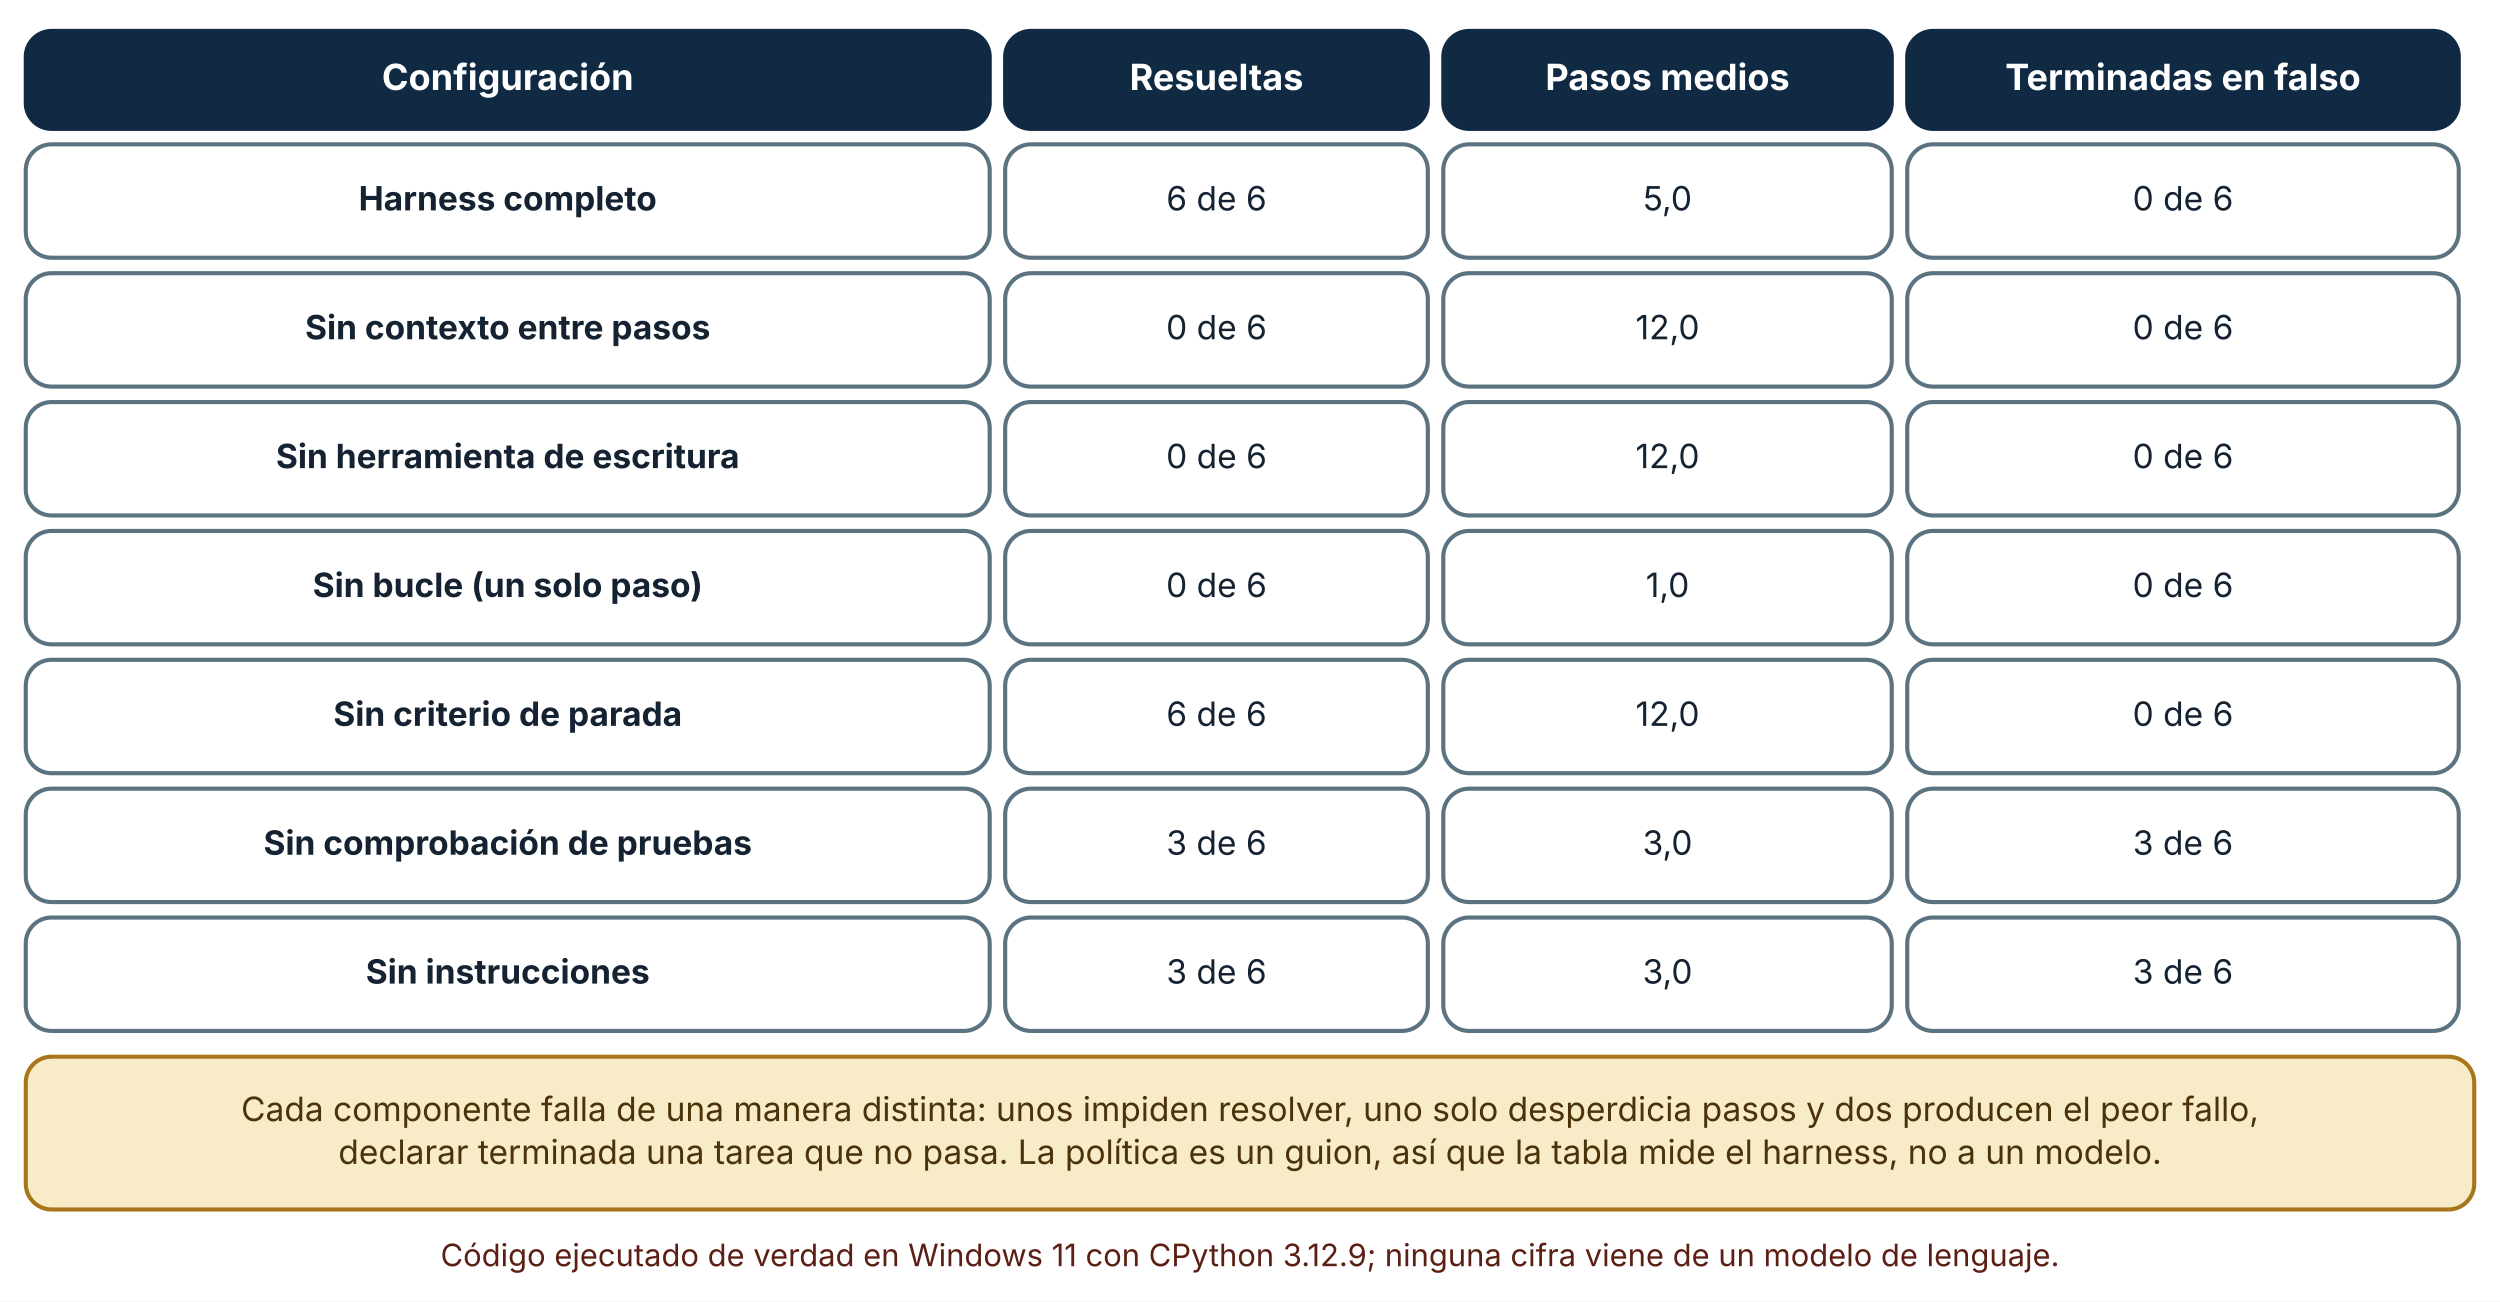
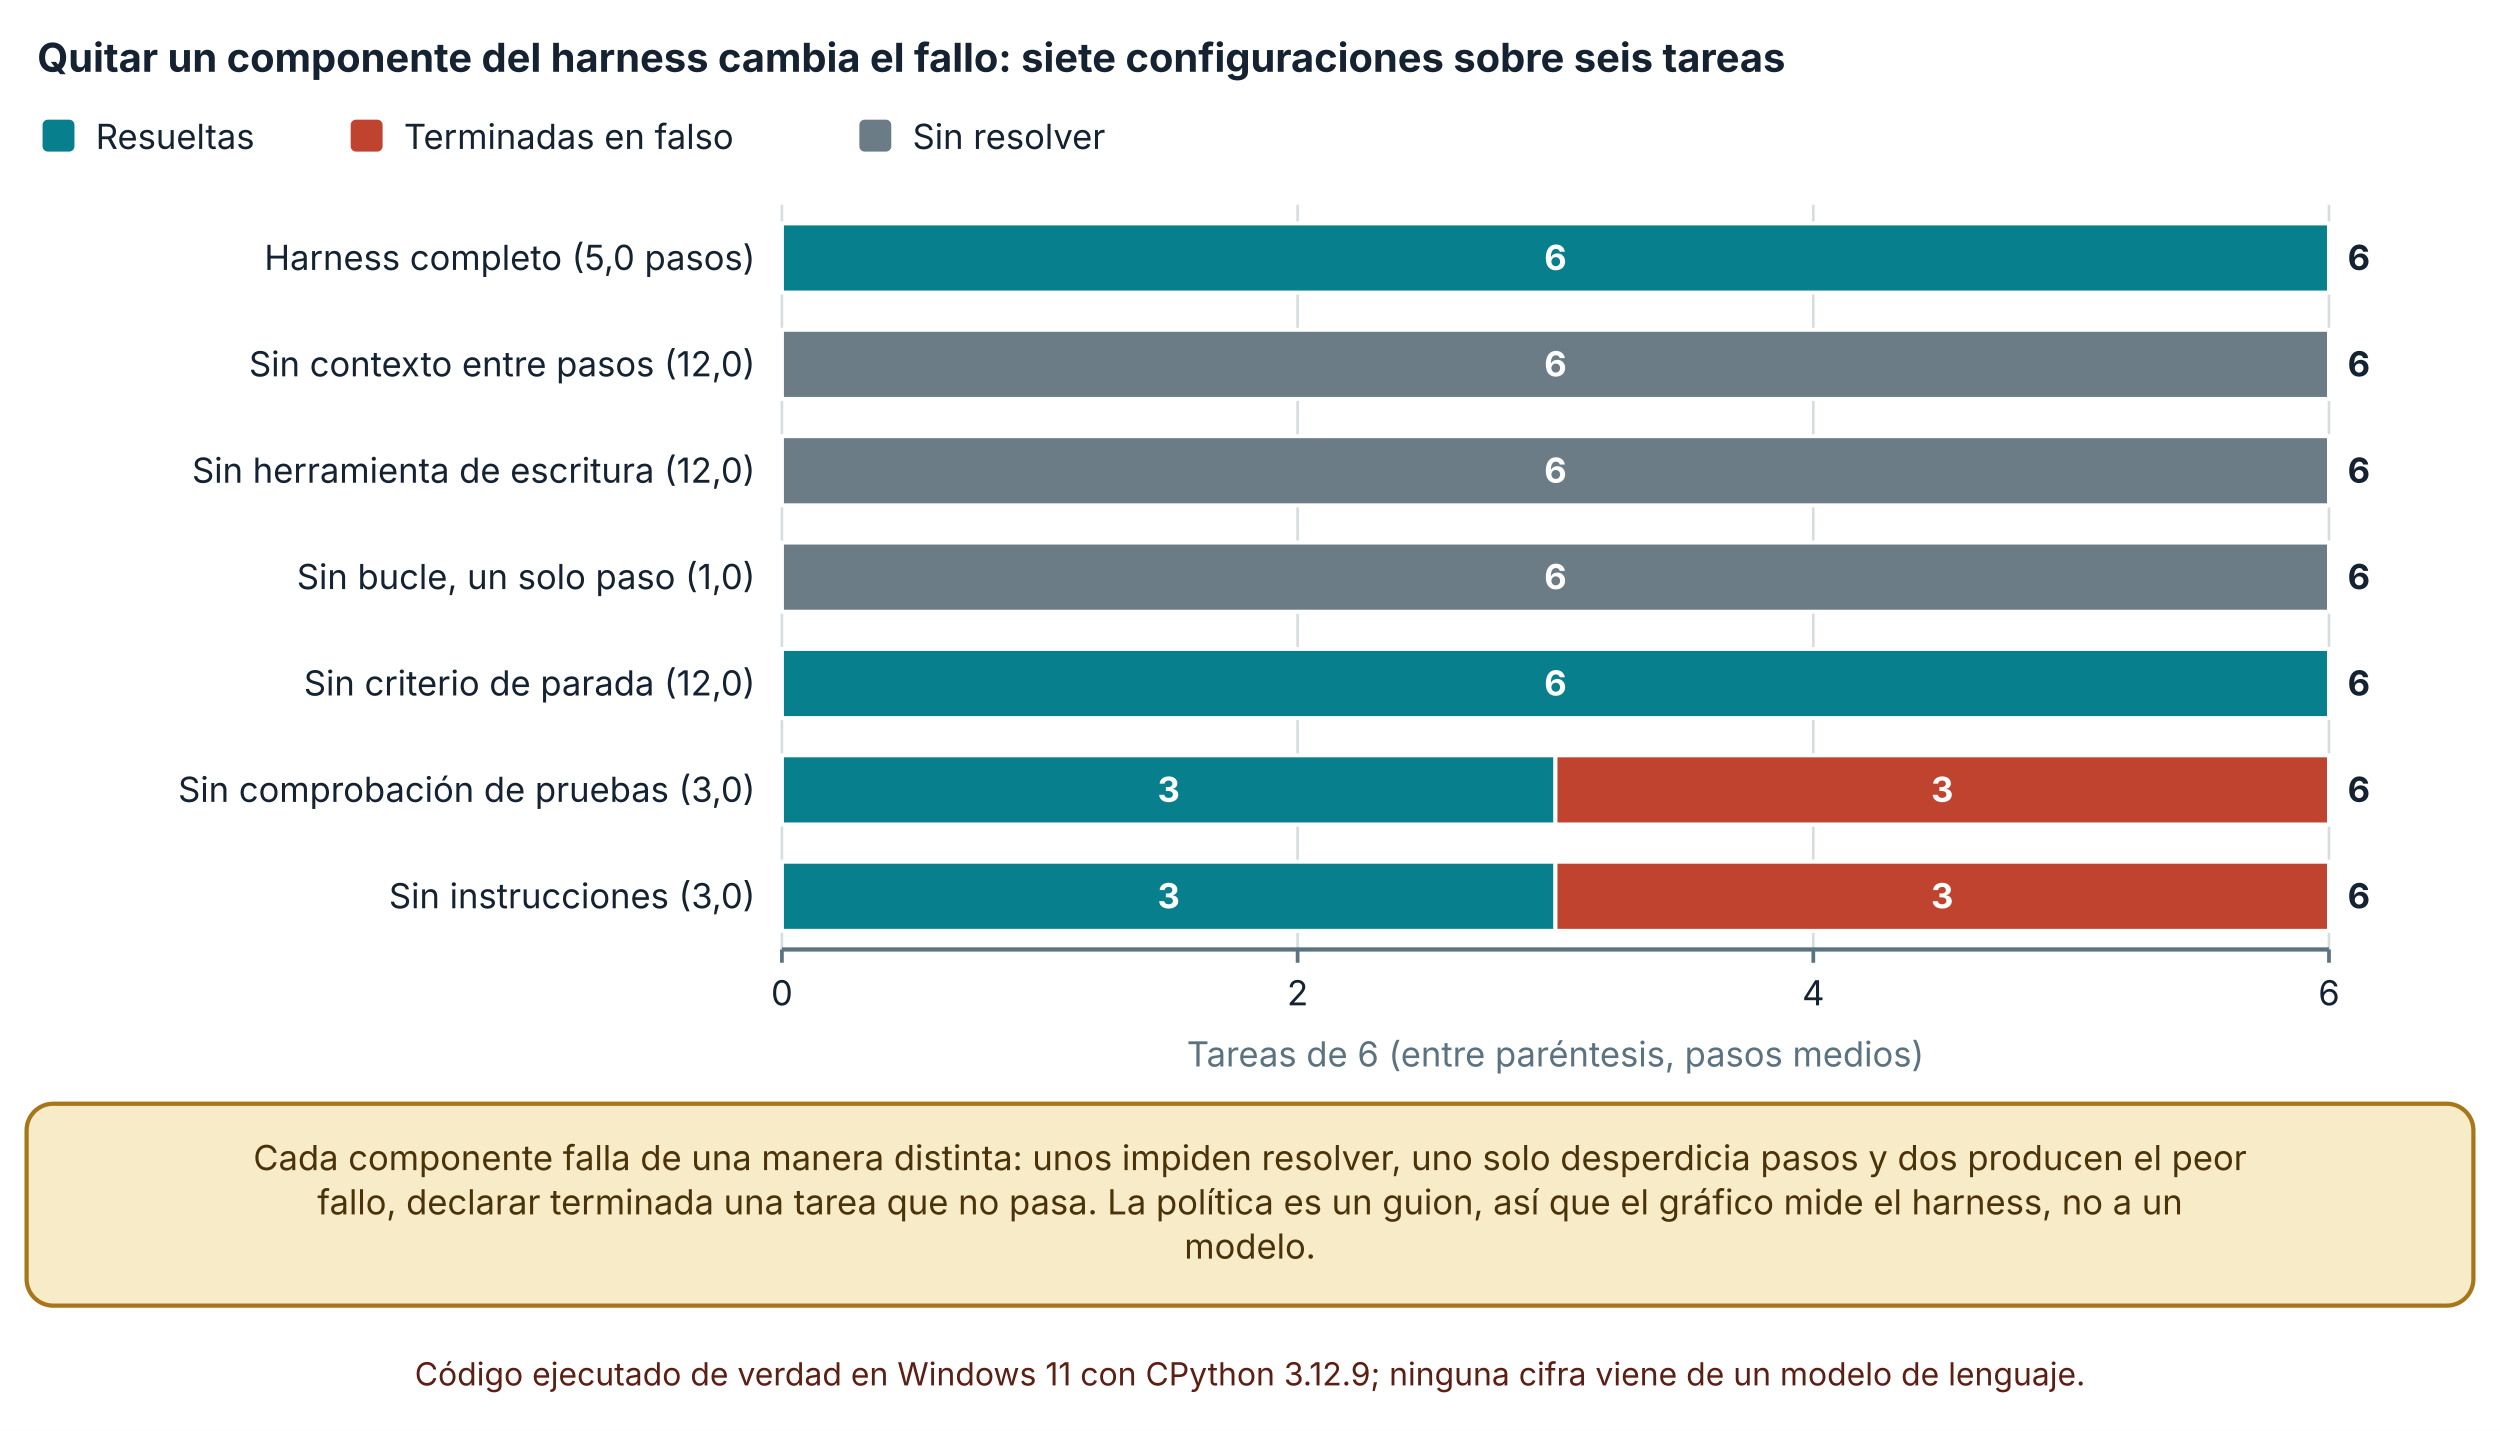
- <svg xmlns="http://www.w3.org/2000/svg" viewBox="0 0 970 505" width="970" height="505" role="img" aria-labelledby="t d" font-family="Inter, 'Segoe UI', system-ui, -apple-system, sans-serif">
+ <svg xmlns="http://www.w3.org/2000/svg" viewBox="0 0 940 538" width="940" height="538" role="img" aria-labelledby="t d" font-family="Inter, 'Segoe UI', system-ui, -apple-system, sans-serif">
  <defs>
    <marker id="arrow" viewBox="0 0 10 10" refX="9" refY="5" markerWidth="8" markerHeight="8" orient="auto-start-reverse">
      <path d="M0,0 L10,5 L0,10 z" fill="#32505f" />
    </marker>
    <marker id="arrow-coral" viewBox="0 0 10 10" refX="9" refY="5" markerWidth="8" markerHeight="8" orient="auto-start-reverse">
      <path d="M0,0 L10,5 L0,10 z" fill="#c0432f" />
    </marker>
  </defs>
-   <rect width="970" height="505" fill="#ffffff" />
-   <rect x="10" y="12" width="374" height="38" rx="10" fill="#102a43" stroke="#102a43" stroke-width="1.6" />
-   <text x="197" y="34.92" font-size="14" text-anchor="middle" font-weight="700" fill="#ffffff">
-     <tspan x="197" dy="0">Configuración</tspan>
+   <rect width="940" height="538" fill="#ffffff" />
+   <text x="14" y="27" font-size="15" text-anchor="start" font-weight="700" fill="#142231">
+     <tspan x="14" dy="0">Quitar un componente del harness cambia el fallo: siete configuraciones sobre seis tareas</tspan>
  </text>
-   <rect x="390" y="12" width="164" height="38" rx="10" fill="#102a43" stroke="#102a43" stroke-width="1.6" />
-   <text x="472" y="34.92" font-size="14" text-anchor="middle" font-weight="700" fill="#ffffff">
-     <tspan x="472" dy="0">Resueltas</tspan>
+   <rect x="16" y="45" width="12" height="12" rx="2" fill="#087f8c" />
+   <text x="36" y="56" font-size="13" text-anchor="start" font-weight="400" fill="#142231">
+     <tspan x="36" dy="0">Resueltas</tspan>
  </text>
-   <rect x="560" y="12" width="174" height="38" rx="10" fill="#102a43" stroke="#102a43" stroke-width="1.6" />
-   <text x="647" y="34.92" font-size="14" text-anchor="middle" font-weight="700" fill="#ffffff">
-     <tspan x="647" dy="0">Pasos medios</tspan>
+   <rect x="131.86" y="45" width="12" height="12" rx="2" fill="#c0432f" />
+   <text x="151.86" y="56" font-size="13" text-anchor="start" font-weight="400" fill="#142231">
+     <tspan x="151.86" dy="0">Terminadas en falso</tspan>
  </text>
-   <rect x="740" y="12" width="214" height="38" rx="10" fill="#102a43" stroke="#102a43" stroke-width="1.6" />
-   <text x="847" y="34.92" font-size="14" text-anchor="middle" font-weight="700" fill="#ffffff">
-     <tspan x="847" dy="0">Terminadas en falso</tspan>
+   <rect x="323.12" y="45" width="12" height="12" rx="2" fill="#6b7c86" />
+   <text x="343.12" y="56" font-size="13" text-anchor="start" font-weight="400" fill="#142231">
+     <tspan x="343.12" dy="0">Sin resolver</tspan>
  </text>
-   <rect x="10" y="56" width="374" height="44" rx="10" fill="#ffffff" stroke="#5b7280" stroke-width="1.6" />
-   <text x="197" y="81.64" font-size="13" text-anchor="middle" font-weight="700" fill="#142231">
-     <tspan x="197" dy="0">Harness completo</tspan>
+   <line x1="294" y1="77" x2="294" y2="357" stroke="#d5dde1" stroke-width="1" />
+   <line x1="294" y1="357" x2="294" y2="362" stroke="#5b7280" stroke-width="1.4" />
+   <text x="294" y="378" font-size="13" text-anchor="middle" font-weight="400" fill="#142231">
+     <tspan x="294" dy="0">0</tspan>
  </text>
-   <rect x="390" y="56" width="164" height="44" rx="10" fill="#ffffff" stroke="#5b7280" stroke-width="1.6" />
-   <text x="472" y="81.64" font-size="13" text-anchor="middle" font-weight="400" fill="#142231">
-     <tspan x="472" dy="0">6 de 6</tspan>
+   <line x1="487.9" y1="77" x2="487.9" y2="357" stroke="#d5dde1" stroke-width="1" />
+   <line x1="487.9" y1="357" x2="487.9" y2="362" stroke="#5b7280" stroke-width="1.4" />
+   <text x="487.9" y="378" font-size="13" text-anchor="middle" font-weight="400" fill="#142231">
+     <tspan x="487.9" dy="0">2</tspan>
  </text>
-   <rect x="560" y="56" width="174" height="44" rx="10" fill="#ffffff" stroke="#5b7280" stroke-width="1.6" />
-   <text x="647" y="81.64" font-size="13" text-anchor="middle" font-weight="400" fill="#142231">
-     <tspan x="647" dy="0">5,0</tspan>
+   <line x1="681.8" y1="77" x2="681.8" y2="357" stroke="#d5dde1" stroke-width="1" />
+   <line x1="681.8" y1="357" x2="681.8" y2="362" stroke="#5b7280" stroke-width="1.4" />
+   <text x="681.8" y="378" font-size="13" text-anchor="middle" font-weight="400" fill="#142231">
+     <tspan x="681.8" dy="0">4</tspan>
  </text>
-   <rect x="740" y="56" width="214" height="44" rx="10" fill="#ffffff" stroke="#5b7280" stroke-width="1.6" />
-   <text x="847" y="81.64" font-size="13" text-anchor="middle" font-weight="400" fill="#142231">
-     <tspan x="847" dy="0">0 de 6</tspan>
+   <line x1="875.7" y1="77" x2="875.7" y2="357" stroke="#d5dde1" stroke-width="1" />
+   <line x1="875.7" y1="357" x2="875.7" y2="362" stroke="#5b7280" stroke-width="1.4" />
+   <text x="875.7" y="378" font-size="13" text-anchor="middle" font-weight="400" fill="#142231">
+     <tspan x="875.7" dy="0">6</tspan>
  </text>
-   <rect x="10" y="106" width="374" height="44" rx="10" fill="#ffffff" stroke="#5b7280" stroke-width="1.6" />
-   <text x="197" y="131.64" font-size="13" text-anchor="middle" font-weight="700" fill="#142231">
-     <tspan x="197" dy="0">Sin contexto entre pasos</tspan>
+   <line x1="294" y1="357" x2="875.7" y2="357" stroke="#5b7280" stroke-width="1.6" />
+   <text x="284" y="101.5" font-size="13" text-anchor="end" font-weight="400" fill="#142231">
+     <tspan x="284" dy="0">Harness completo (5,0 pasos)</tspan>
  </text>
-   <rect x="390" y="106" width="164" height="44" rx="10" fill="#ffffff" stroke="#5b7280" stroke-width="1.6" />
-   <text x="472" y="131.64" font-size="13" text-anchor="middle" font-weight="400" fill="#142231">
-     <tspan x="472" dy="0">0 de 6</tspan>
+   <text x="284" y="141.5" font-size="13" text-anchor="end" font-weight="400" fill="#142231">
+     <tspan x="284" dy="0">Sin contexto entre pasos (12,0)</tspan>
  </text>
-   <rect x="560" y="106" width="174" height="44" rx="10" fill="#ffffff" stroke="#5b7280" stroke-width="1.6" />
-   <text x="647" y="131.64" font-size="13" text-anchor="middle" font-weight="400" fill="#142231">
-     <tspan x="647" dy="0">12,0</tspan>
+   <text x="284" y="181.5" font-size="13" text-anchor="end" font-weight="400" fill="#142231">
+     <tspan x="284" dy="0">Sin herramienta de escritura (12,0)</tspan>
  </text>
-   <rect x="740" y="106" width="214" height="44" rx="10" fill="#ffffff" stroke="#5b7280" stroke-width="1.6" />
-   <text x="847" y="131.64" font-size="13" text-anchor="middle" font-weight="400" fill="#142231">
-     <tspan x="847" dy="0">0 de 6</tspan>
+   <text x="284" y="221.5" font-size="13" text-anchor="end" font-weight="400" fill="#142231">
+     <tspan x="284" dy="0">Sin bucle, un solo paso (1,0)</tspan>
  </text>
-   <rect x="10" y="156" width="374" height="44" rx="10" fill="#ffffff" stroke="#5b7280" stroke-width="1.6" />
-   <text x="197" y="181.64" font-size="13" text-anchor="middle" font-weight="700" fill="#142231">
-     <tspan x="197" dy="0">Sin herramienta de escritura</tspan>
+   <text x="284" y="261.5" font-size="13" text-anchor="end" font-weight="400" fill="#142231">
+     <tspan x="284" dy="0">Sin criterio de parada (12,0)</tspan>
  </text>
-   <rect x="390" y="156" width="164" height="44" rx="10" fill="#ffffff" stroke="#5b7280" stroke-width="1.6" />
-   <text x="472" y="181.64" font-size="13" text-anchor="middle" font-weight="400" fill="#142231">
-     <tspan x="472" dy="0">0 de 6</tspan>
+   <text x="284" y="301.5" font-size="13" text-anchor="end" font-weight="400" fill="#142231">
+     <tspan x="284" dy="0">Sin comprobación de pruebas (3,0)</tspan>
  </text>
-   <rect x="560" y="156" width="174" height="44" rx="10" fill="#ffffff" stroke="#5b7280" stroke-width="1.6" />
-   <text x="647" y="181.64" font-size="13" text-anchor="middle" font-weight="400" fill="#142231">
-     <tspan x="647" dy="0">12,0</tspan>
+   <text x="284" y="341.5" font-size="13" text-anchor="end" font-weight="400" fill="#142231">
+     <tspan x="284" dy="0">Sin instrucciones (3,0)</tspan>
  </text>
-   <rect x="740" y="156" width="214" height="44" rx="10" fill="#ffffff" stroke="#5b7280" stroke-width="1.6" />
-   <text x="847" y="181.64" font-size="13" text-anchor="middle" font-weight="400" fill="#142231">
-     <tspan x="847" dy="0">0 de 6</tspan>
+   <rect x="294" y="84" width="581.7" height="26" fill="#087f8c" stroke="#ffffff" stroke-width="1.5" />
+   <text x="584.85" y="101.5" font-size="13" text-anchor="middle" font-weight="700" fill="#ffffff">
+     <tspan x="584.85" dy="0">6</tspan>
  </text>
-   <rect x="10" y="206" width="374" height="44" rx="10" fill="#ffffff" stroke="#5b7280" stroke-width="1.6" />
-   <text x="197" y="231.64" font-size="13" text-anchor="middle" font-weight="700" fill="#142231">
-     <tspan x="197" dy="0">Sin bucle (un solo paso)</tspan>
+   <rect x="875.7" y="84" width="0" height="26" fill="#c0432f" stroke="#ffffff" stroke-width="1.5" />
+   <rect x="875.7" y="84" width="0" height="26" fill="#6b7c86" stroke="#ffffff" stroke-width="1.5" />
+   <text x="882.7" y="101.5" font-size="13" text-anchor="start" font-weight="700" fill="#142231">
+     <tspan x="882.7" dy="0">6</tspan>
  </text>
-   <rect x="390" y="206" width="164" height="44" rx="10" fill="#ffffff" stroke="#5b7280" stroke-width="1.6" />
-   <text x="472" y="231.64" font-size="13" text-anchor="middle" font-weight="400" fill="#142231">
-     <tspan x="472" dy="0">0 de 6</tspan>
+   <rect x="294" y="124" width="0" height="26" fill="#087f8c" stroke="#ffffff" stroke-width="1.5" />
+   <rect x="294" y="124" width="0" height="26" fill="#c0432f" stroke="#ffffff" stroke-width="1.5" />
+   <rect x="294" y="124" width="581.7" height="26" fill="#6b7c86" stroke="#ffffff" stroke-width="1.5" />
+   <text x="584.85" y="141.5" font-size="13" text-anchor="middle" font-weight="700" fill="#ffffff">
+     <tspan x="584.85" dy="0">6</tspan>
  </text>
-   <rect x="560" y="206" width="174" height="44" rx="10" fill="#ffffff" stroke="#5b7280" stroke-width="1.6" />
-   <text x="647" y="231.64" font-size="13" text-anchor="middle" font-weight="400" fill="#142231">
-     <tspan x="647" dy="0">1,0</tspan>
+   <text x="882.7" y="141.5" font-size="13" text-anchor="start" font-weight="700" fill="#142231">
+     <tspan x="882.7" dy="0">6</tspan>
  </text>
-   <rect x="740" y="206" width="214" height="44" rx="10" fill="#ffffff" stroke="#5b7280" stroke-width="1.6" />
-   <text x="847" y="231.64" font-size="13" text-anchor="middle" font-weight="400" fill="#142231">
-     <tspan x="847" dy="0">0 de 6</tspan>
+   <rect x="294" y="164" width="0" height="26" fill="#087f8c" stroke="#ffffff" stroke-width="1.5" />
+   <rect x="294" y="164" width="0" height="26" fill="#c0432f" stroke="#ffffff" stroke-width="1.5" />
+   <rect x="294" y="164" width="581.7" height="26" fill="#6b7c86" stroke="#ffffff" stroke-width="1.5" />
+   <text x="584.85" y="181.5" font-size="13" text-anchor="middle" font-weight="700" fill="#ffffff">
+     <tspan x="584.85" dy="0">6</tspan>
  </text>
-   <rect x="10" y="256" width="374" height="44" rx="10" fill="#ffffff" stroke="#5b7280" stroke-width="1.6" />
-   <text x="197" y="281.64" font-size="13" text-anchor="middle" font-weight="700" fill="#142231">
-     <tspan x="197" dy="0">Sin criterio de parada</tspan>
+   <text x="882.7" y="181.5" font-size="13" text-anchor="start" font-weight="700" fill="#142231">
+     <tspan x="882.7" dy="0">6</tspan>
  </text>
-   <rect x="390" y="256" width="164" height="44" rx="10" fill="#ffffff" stroke="#5b7280" stroke-width="1.6" />
-   <text x="472" y="281.64" font-size="13" text-anchor="middle" font-weight="400" fill="#142231">
-     <tspan x="472" dy="0">6 de 6</tspan>
+   <rect x="294" y="204" width="0" height="26" fill="#087f8c" stroke="#ffffff" stroke-width="1.5" />
+   <rect x="294" y="204" width="0" height="26" fill="#c0432f" stroke="#ffffff" stroke-width="1.5" />
+   <rect x="294" y="204" width="581.7" height="26" fill="#6b7c86" stroke="#ffffff" stroke-width="1.5" />
+   <text x="584.85" y="221.5" font-size="13" text-anchor="middle" font-weight="700" fill="#ffffff">
+     <tspan x="584.85" dy="0">6</tspan>
  </text>
-   <rect x="560" y="256" width="174" height="44" rx="10" fill="#ffffff" stroke="#5b7280" stroke-width="1.6" />
-   <text x="647" y="281.64" font-size="13" text-anchor="middle" font-weight="400" fill="#142231">
-     <tspan x="647" dy="0">12,0</tspan>
+   <text x="882.7" y="221.5" font-size="13" text-anchor="start" font-weight="700" fill="#142231">
+     <tspan x="882.7" dy="0">6</tspan>
  </text>
-   <rect x="740" y="256" width="214" height="44" rx="10" fill="#ffffff" stroke="#5b7280" stroke-width="1.6" />
-   <text x="847" y="281.64" font-size="13" text-anchor="middle" font-weight="400" fill="#142231">
-     <tspan x="847" dy="0">0 de 6</tspan>
+   <rect x="294" y="244" width="581.7" height="26" fill="#087f8c" stroke="#ffffff" stroke-width="1.5" />
+   <text x="584.85" y="261.5" font-size="13" text-anchor="middle" font-weight="700" fill="#ffffff">
+     <tspan x="584.85" dy="0">6</tspan>
  </text>
-   <rect x="10" y="306" width="374" height="44" rx="10" fill="#ffffff" stroke="#5b7280" stroke-width="1.6" />
-   <text x="197" y="331.64" font-size="13" text-anchor="middle" font-weight="700" fill="#142231">
-     <tspan x="197" dy="0">Sin comprobación de pruebas</tspan>
+   <rect x="875.7" y="244" width="0" height="26" fill="#c0432f" stroke="#ffffff" stroke-width="1.5" />
+   <rect x="875.7" y="244" width="0" height="26" fill="#6b7c86" stroke="#ffffff" stroke-width="1.5" />
+   <text x="882.7" y="261.5" font-size="13" text-anchor="start" font-weight="700" fill="#142231">
+     <tspan x="882.7" dy="0">6</tspan>
  </text>
-   <rect x="390" y="306" width="164" height="44" rx="10" fill="#ffffff" stroke="#5b7280" stroke-width="1.6" />
-   <text x="472" y="331.64" font-size="13" text-anchor="middle" font-weight="400" fill="#142231">
-     <tspan x="472" dy="0">3 de 6</tspan>
+   <rect x="294" y="284" width="290.85" height="26" fill="#087f8c" stroke="#ffffff" stroke-width="1.5" />
+   <text x="439.425" y="301.5" font-size="13" text-anchor="middle" font-weight="700" fill="#ffffff">
+     <tspan x="439.425" dy="0">3</tspan>
  </text>
-   <rect x="560" y="306" width="174" height="44" rx="10" fill="#ffffff" stroke="#5b7280" stroke-width="1.6" />
-   <text x="647" y="331.64" font-size="13" text-anchor="middle" font-weight="400" fill="#142231">
-     <tspan x="647" dy="0">3,0</tspan>
+   <rect x="584.85" y="284" width="290.85" height="26" fill="#c0432f" stroke="#ffffff" stroke-width="1.5" />
+   <text x="730.275" y="301.5" font-size="13" text-anchor="middle" font-weight="700" fill="#ffffff">
+     <tspan x="730.275" dy="0">3</tspan>
  </text>
-   <rect x="740" y="306" width="214" height="44" rx="10" fill="#ffffff" stroke="#5b7280" stroke-width="1.6" />
-   <text x="847" y="331.64" font-size="13" text-anchor="middle" font-weight="400" fill="#142231">
-     <tspan x="847" dy="0">3 de 6</tspan>
+   <rect x="875.7" y="284" width="0" height="26" fill="#6b7c86" stroke="#ffffff" stroke-width="1.5" />
+   <text x="882.7" y="301.5" font-size="13" text-anchor="start" font-weight="700" fill="#142231">
+     <tspan x="882.7" dy="0">6</tspan>
  </text>
-   <rect x="10" y="356" width="374" height="44" rx="10" fill="#ffffff" stroke="#5b7280" stroke-width="1.6" />
-   <text x="197" y="381.64" font-size="13" text-anchor="middle" font-weight="700" fill="#142231">
-     <tspan x="197" dy="0">Sin instrucciones</tspan>
+   <rect x="294" y="324" width="290.85" height="26" fill="#087f8c" stroke="#ffffff" stroke-width="1.5" />
+   <text x="439.425" y="341.5" font-size="13" text-anchor="middle" font-weight="700" fill="#ffffff">
+     <tspan x="439.425" dy="0">3</tspan>
  </text>
-   <rect x="390" y="356" width="164" height="44" rx="10" fill="#ffffff" stroke="#5b7280" stroke-width="1.6" />
-   <text x="472" y="381.64" font-size="13" text-anchor="middle" font-weight="400" fill="#142231">
-     <tspan x="472" dy="0">3 de 6</tspan>
+   <rect x="584.85" y="324" width="290.85" height="26" fill="#c0432f" stroke="#ffffff" stroke-width="1.5" />
+   <text x="730.275" y="341.5" font-size="13" text-anchor="middle" font-weight="700" fill="#ffffff">
+     <tspan x="730.275" dy="0">3</tspan>
  </text>
-   <rect x="560" y="356" width="174" height="44" rx="10" fill="#ffffff" stroke="#5b7280" stroke-width="1.6" />
-   <text x="647" y="381.64" font-size="13" text-anchor="middle" font-weight="400" fill="#142231">
-     <tspan x="647" dy="0">3,0</tspan>
+   <rect x="875.7" y="324" width="0" height="26" fill="#6b7c86" stroke="#ffffff" stroke-width="1.5" />
+   <text x="882.7" y="341.5" font-size="13" text-anchor="start" font-weight="700" fill="#142231">
+     <tspan x="882.7" dy="0">6</tspan>
  </text>
-   <rect x="740" y="356" width="214" height="44" rx="10" fill="#ffffff" stroke="#5b7280" stroke-width="1.6" />
-   <text x="847" y="381.64" font-size="13" text-anchor="middle" font-weight="400" fill="#142231">
-     <tspan x="847" dy="0">3 de 6</tspan>
+   <text x="584.85" y="401" font-size="13" text-anchor="middle" font-weight="400" fill="#5b7280">
+     <tspan x="584.85" dy="0">Tareas de 6 (entre paréntesis, pasos medios)</tspan>
  </text>
-   <rect x="10" y="410" width="950" height="59.28" rx="10" fill="#f7ebc8" stroke="#a8761a" stroke-width="1.6" />
-   <text x="485" y="434.96" font-size="13" text-anchor="middle" font-weight="400" fill="#4a3209">
-     <tspan x="485" dy="0">Cada componente falla de una manera distinta: unos impiden resolver, uno solo desperdicia pasos y dos producen el peor fallo,</tspan>
+   <rect x="10" y="415" width="920" height="75.92" rx="10" fill="#f7ebc8" stroke="#a8761a" stroke-width="1.6" />
+   <text x="470" y="439.96" font-size="13" text-anchor="middle" font-weight="400" fill="#4a3209">
+     <tspan x="470" dy="0">Cada componente falla de una manera distinta: unos impiden resolver, uno solo desperdicia pasos y dos producen el peor</tspan>
  </text>
-   <text x="485" y="451.6" font-size="13" text-anchor="middle" font-weight="400" fill="#4a3209">
-     <tspan x="485" dy="0">declarar terminada una tarea que no pasa. La política es un guion, así que la tabla mide el harness, no a un modelo.</tspan>
+   <text x="470" y="456.6" font-size="13" text-anchor="middle" font-weight="400" fill="#4a3209">
+     <tspan x="470" dy="0">fallo, declarar terminada una tarea que no pasa. La política es un guion, así que el gráfico mide el harness, no a un</tspan>
  </text>
-   <text x="485" y="491.28" font-size="12" text-anchor="middle" font-weight="400" fill="#5c1f14">
-     <tspan x="485" dy="0">Código ejecutado de verdad en Windows 11 con CPython 3.12.9; ninguna cifra viene de un modelo de lenguaje.</tspan>
+   <text x="470" y="473.24" font-size="13" text-anchor="middle" font-weight="400" fill="#4a3209">
+     <tspan x="470" dy="0">modelo.</tspan>
+   </text>
+   <text x="470" y="520.92" font-size="12" text-anchor="middle" font-weight="400" fill="#5c1f14">
+     <tspan x="470" dy="0">Código ejecutado de verdad en Windows 11 con CPython 3.12.9; ninguna cifra viene de un modelo de lenguaje.</tspan>
  </text>
</svg>
